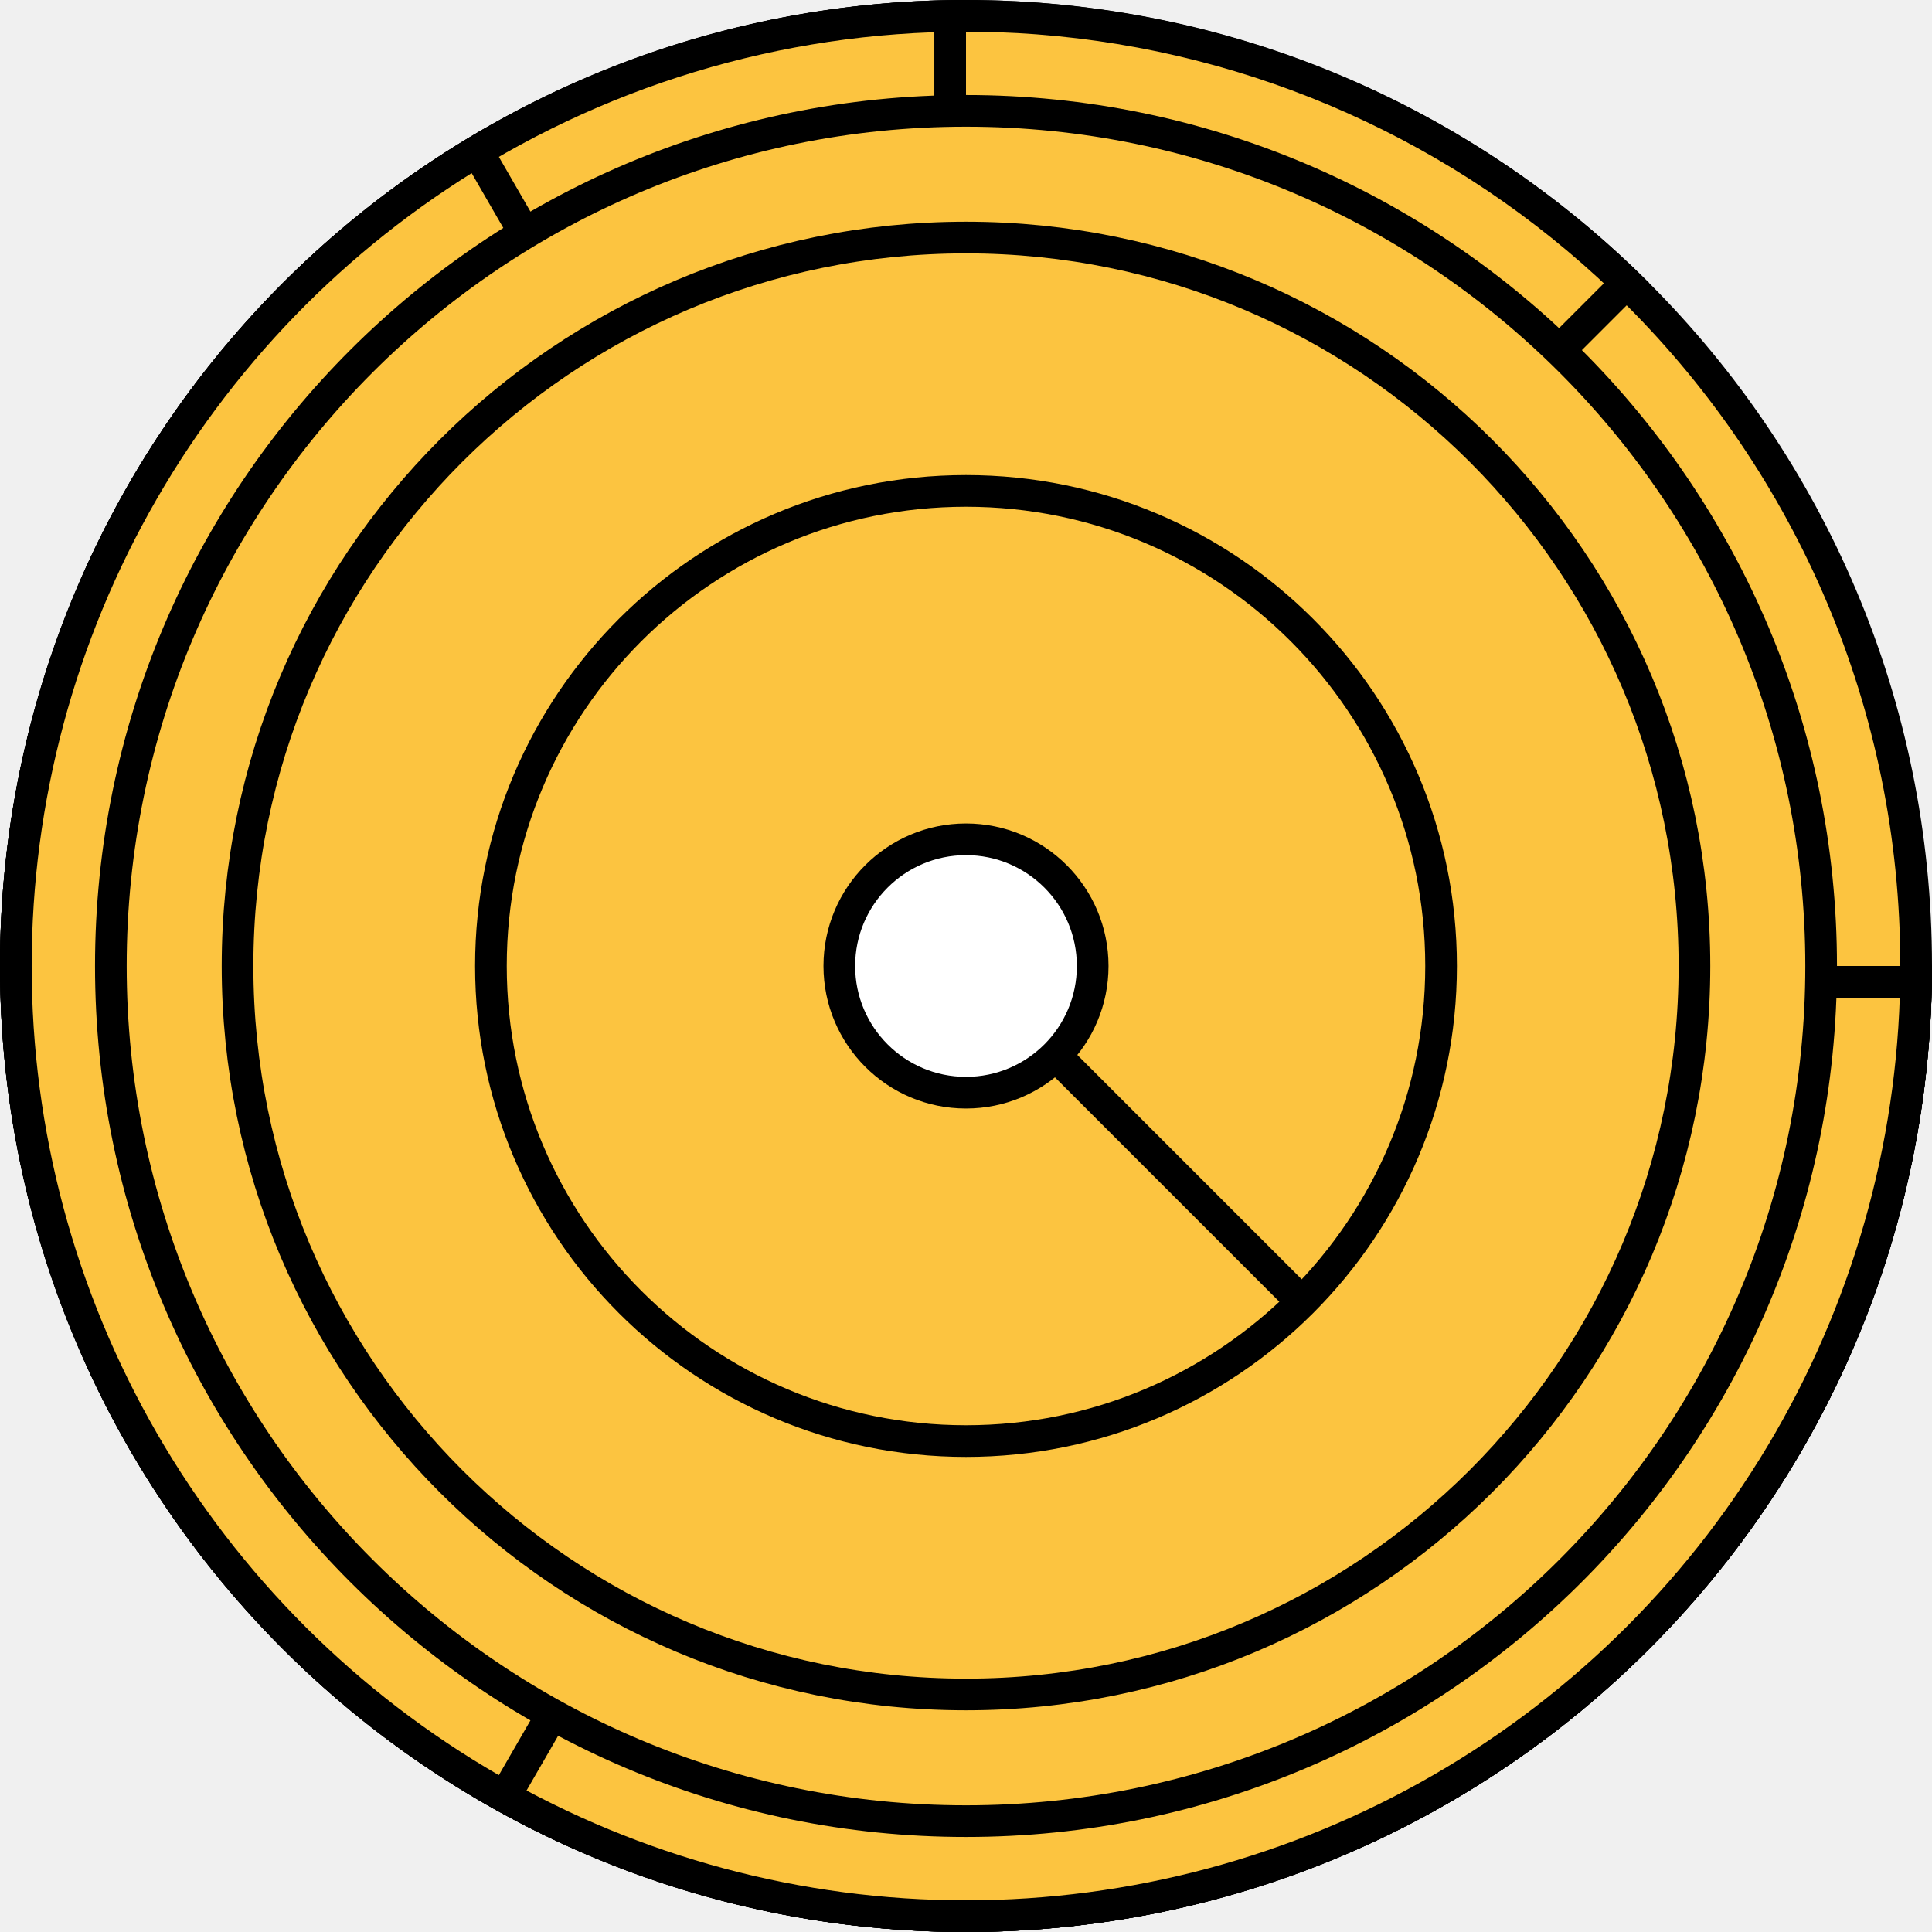
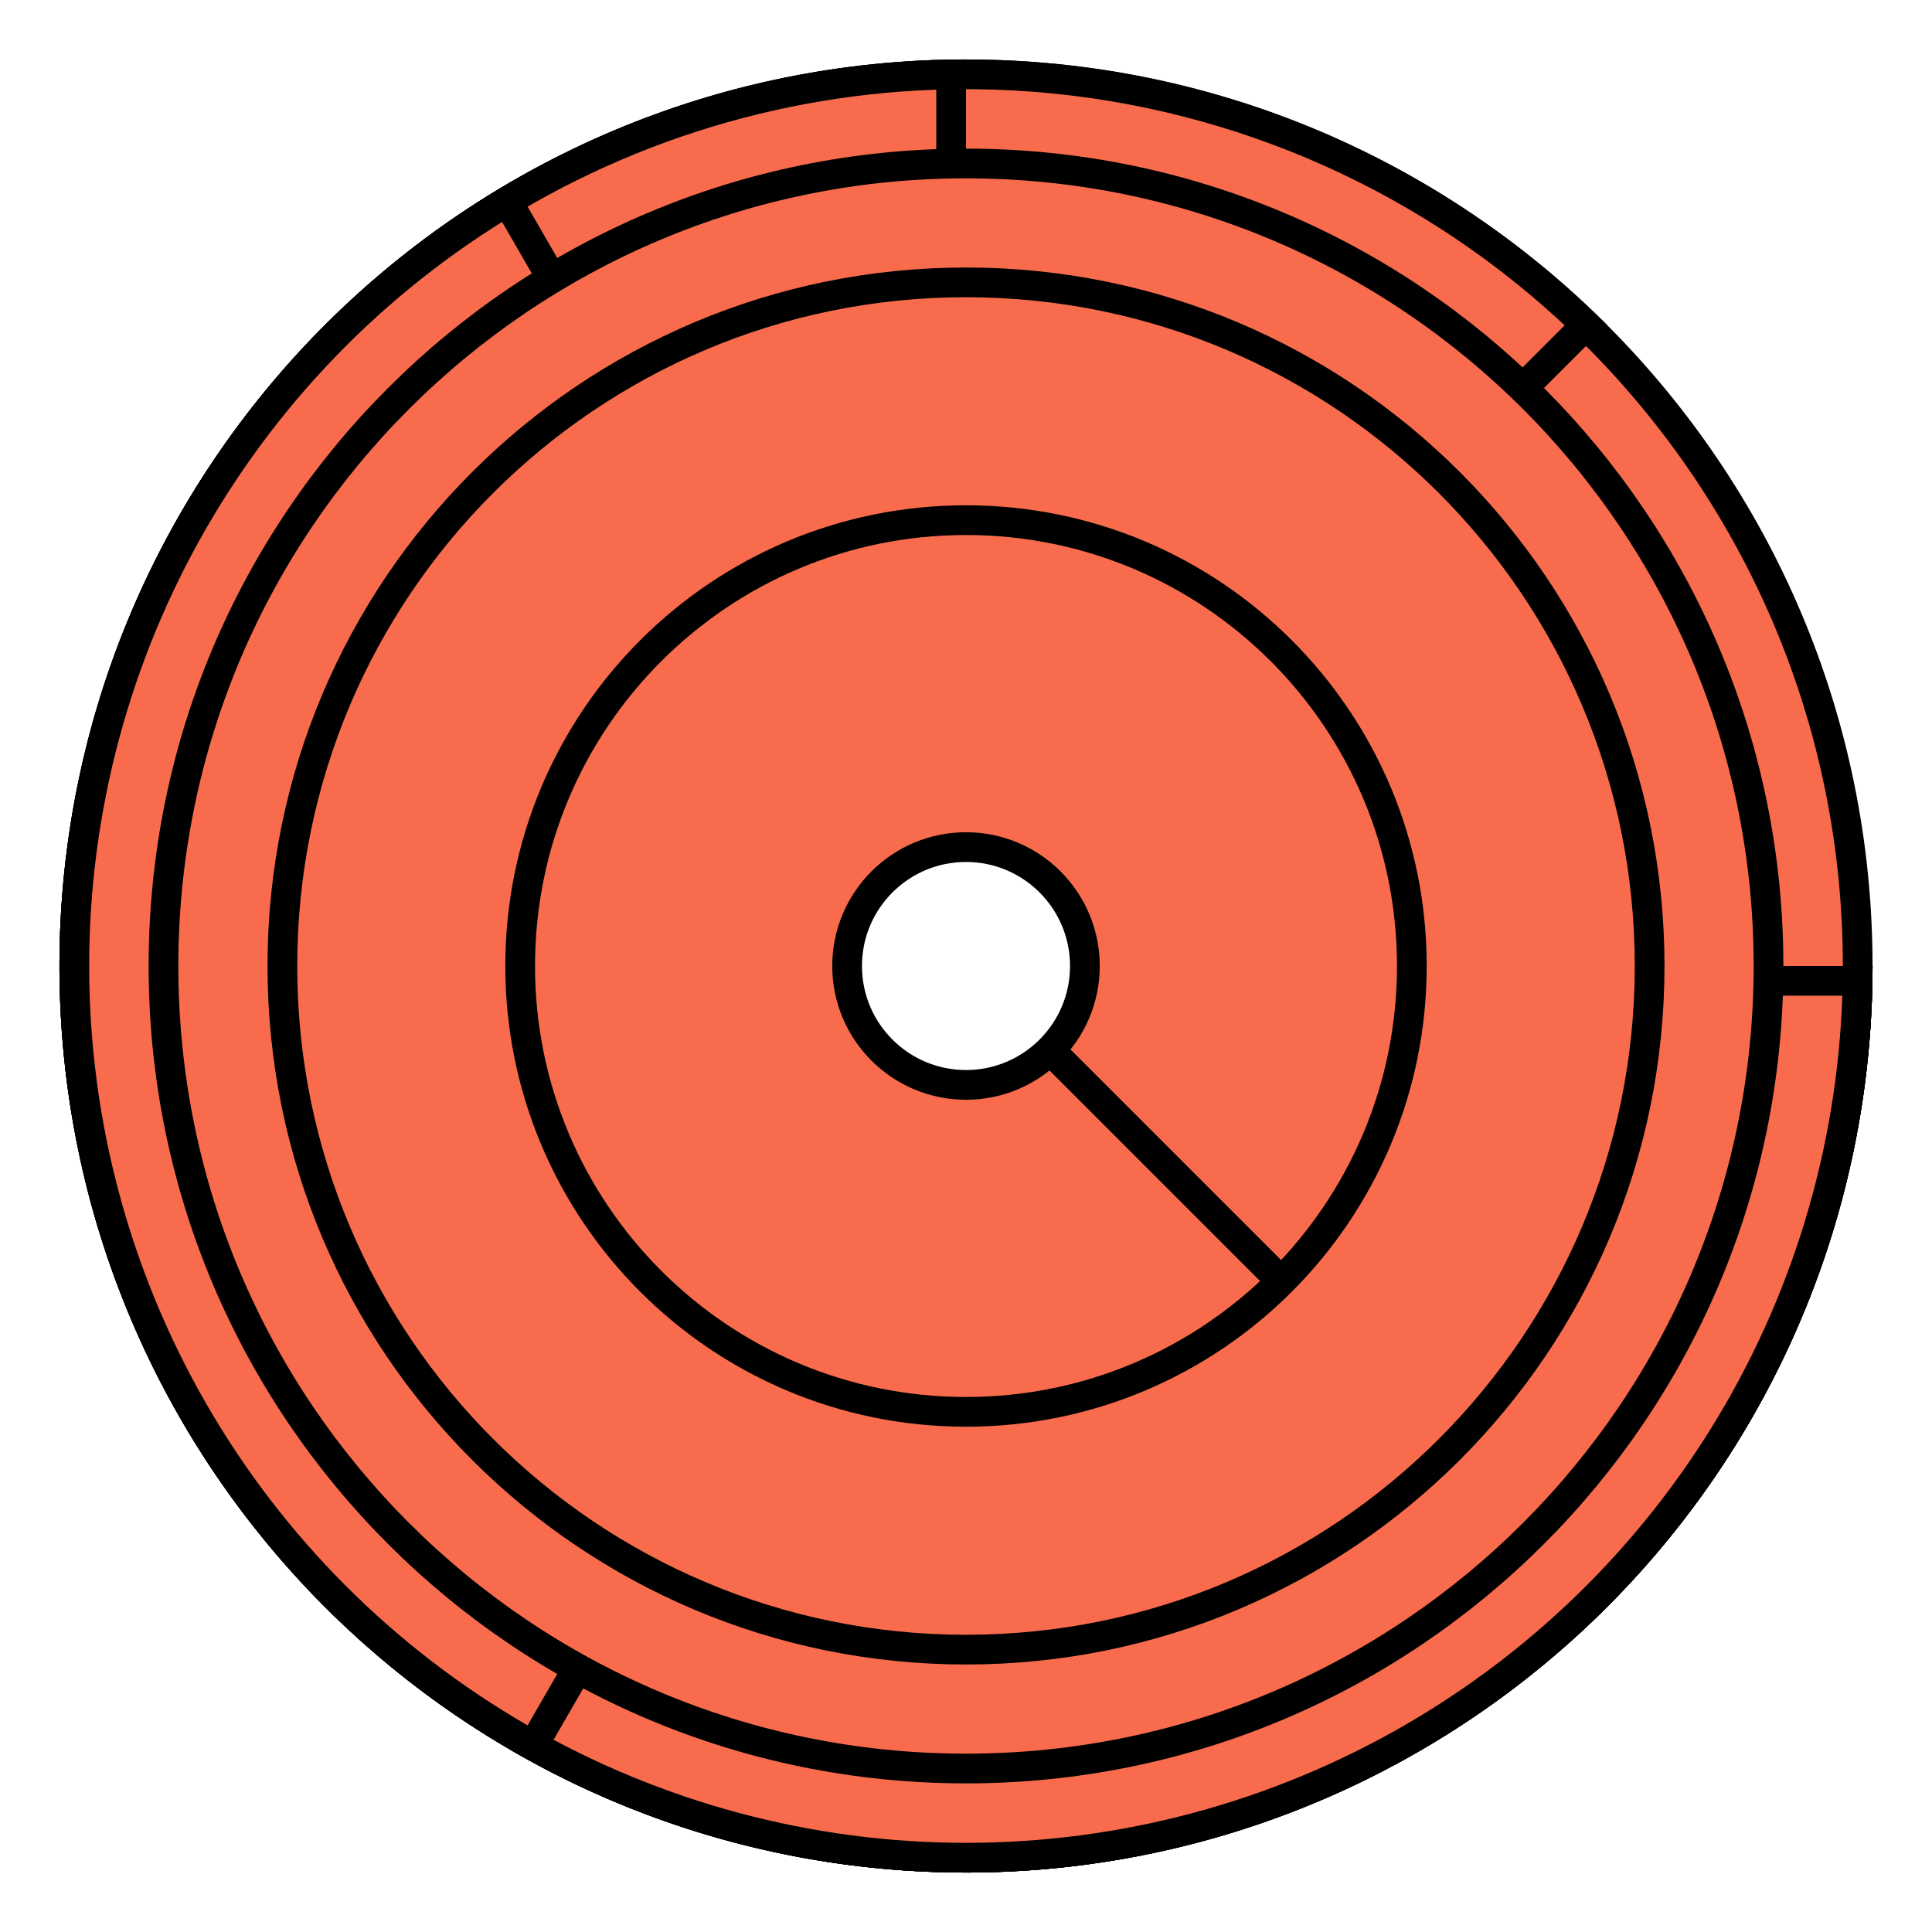
- <svg xmlns="http://www.w3.org/2000/svg" width="61" height="61" viewBox="0 0 61 61" fill="none">
-   <circle cx="30.5" cy="30.5" r="30" fill="#FCC440" stroke="black" />
+ <svg xmlns="http://www.w3.org/2000/svg" width="65" height="65" viewBox="0 0 65 65" fill="none">
+   <rect width="65" height="65" fill="white" />
+   <circle cx="32.5" cy="32.5" r="30" fill="#F86C4D" stroke="black" />
  <mask id="path-2-inside-1" fill="white">
-     <path d="M61 30.5C61 37.556 58.553 44.394 54.077 49.849C49.6 55.304 43.371 59.037 36.45 60.414C29.529 61.791 22.346 60.725 16.122 57.399C9.899 54.072 5.022 48.691 2.322 42.172C-0.379 35.653 -0.735 28.399 1.313 21.646C3.362 14.894 7.688 9.06 13.555 5.14C19.422 1.22 26.467 -0.545 33.489 0.147C40.512 0.839 47.077 3.944 52.067 8.933L30.5 30.5H61Z" />
+     <path d="M63 32.5C63 39.556 60.553 46.394 56.077 51.849C51.6 57.304 45.371 61.037 38.45 62.414C31.529 63.791 24.346 62.725 18.122 59.399C11.899 56.072 7.022 50.691 4.322 44.172C1.621 37.653 1.265 30.399 3.313 23.646C5.362 16.894 9.688 11.06 15.555 7.14C21.422 3.22 28.467 1.455 35.489 2.147C42.512 2.839 49.077 5.944 54.067 10.933L32.5 32.5H63Z" />
  </mask>
-   <path d="M61 30.5C61 37.556 58.553 44.394 54.077 49.849C49.6 55.304 43.371 59.037 36.45 60.414C29.529 61.791 22.346 60.725 16.122 57.399C9.899 54.072 5.022 48.691 2.322 42.172C-0.379 35.653 -0.735 28.399 1.313 21.646C3.362 14.894 7.688 9.06 13.555 5.14C19.422 1.22 26.467 -0.545 33.489 0.147C40.512 0.839 47.077 3.944 52.067 8.933L30.5 30.5H61Z" fill="#FCC440" stroke="black" stroke-width="2" mask="url(#path-2-inside-1)" />
+   <path d="M63 32.5C63 39.556 60.553 46.394 56.077 51.849C51.6 57.304 45.371 61.037 38.45 62.414C31.529 63.791 24.346 62.725 18.122 59.399C11.899 56.072 7.022 50.691 4.322 44.172C1.621 37.653 1.265 30.399 3.313 23.646C5.362 16.894 9.688 11.06 15.555 7.14C21.422 3.22 28.467 1.455 35.489 2.147C42.512 2.839 49.077 5.944 54.067 10.933L32.5 32.5H63Z" fill="#F86C4D" stroke="black" stroke-width="2" mask="url(#path-2-inside-1)" />
  <mask id="path-3-inside-2" fill="white">
-     <path d="M61 30.5C61 36.532 59.211 42.429 55.86 47.445C52.508 52.461 47.745 56.37 42.172 58.678C36.599 60.987 30.466 61.591 24.55 60.414C18.633 59.237 13.199 56.332 8.933 52.067C4.668 47.801 1.763 42.367 0.586 36.45C-0.591 30.534 0.013 24.401 2.322 18.828C4.63 13.255 8.539 8.492 13.555 5.14C18.571 1.789 24.468 -7.19348e-08 30.5 0V30.5H61Z" />
+     <path d="M63 32.5C63 38.532 61.211 44.429 57.86 49.445C54.508 54.461 49.745 58.37 44.172 60.678C38.599 62.987 32.466 63.591 26.55 62.414C20.633 61.237 15.199 58.332 10.933 54.067C6.668 49.801 3.763 44.367 2.586 38.45C1.409 32.534 2.013 26.401 4.322 20.828C6.63 15.255 10.539 10.492 15.555 7.14C20.571 3.789 26.468 2 32.5 2L32.5 32.5H63Z" />
  </mask>
-   <path d="M61 30.5C61 36.532 59.211 42.429 55.86 47.445C52.508 52.461 47.745 56.37 42.172 58.678C36.599 60.987 30.466 61.591 24.55 60.414C18.633 59.237 13.199 56.332 8.933 52.067C4.668 47.801 1.763 42.367 0.586 36.45C-0.591 30.534 0.013 24.401 2.322 18.828C4.63 13.255 8.539 8.492 13.555 5.14C18.571 1.789 24.468 -7.19348e-08 30.5 0V30.5H61Z" fill="#FCC440" stroke="black" stroke-width="2" mask="url(#path-3-inside-2)" />
+   <path d="M63 32.5C63 38.532 61.211 44.429 57.86 49.445C54.508 54.461 49.745 58.37 44.172 60.678C38.599 62.987 32.466 63.591 26.55 62.414C20.633 61.237 15.199 58.332 10.933 54.067C6.668 49.801 3.763 44.367 2.586 38.45C1.409 32.534 2.013 26.401 4.322 20.828C6.63 15.255 10.539 10.492 15.555 7.14C20.571 3.789 26.468 2 32.5 2L32.5 32.5H63Z" fill="#F86C4D" stroke="black" stroke-width="2" mask="url(#path-3-inside-2)" />
  <mask id="path-4-inside-3" fill="white">
-     <path d="M61 30.5C61 35.854 59.591 41.113 56.914 45.75C54.237 50.387 50.387 54.237 45.75 56.914C41.113 59.591 35.854 61 30.5 61C25.146 61 19.887 59.591 15.25 56.914C10.613 54.237 6.763 50.387 4.086 45.75C1.409 41.113 -4.6805e-07 35.854 0 30.5C4.6805e-07 25.146 1.409 19.887 4.086 15.25C6.763 10.613 10.613 6.763 15.25 4.086L30.5 30.5H61Z" />
+     <path d="M63 32.5C63 37.854 61.591 43.113 58.914 47.75C56.237 52.387 52.387 56.237 47.75 58.914C43.113 61.591 37.854 63 32.5 63C27.146 63 21.887 61.591 17.25 58.914C12.613 56.237 8.763 52.387 6.086 47.75C3.409 43.113 2 37.854 2 32.5C2 27.146 3.409 21.887 6.086 17.25C8.763 12.613 12.613 8.763 17.25 6.086L32.5 32.5H63Z" />
  </mask>
-   <path d="M61 30.5C61 35.854 59.591 41.113 56.914 45.75C54.237 50.387 50.387 54.237 45.75 56.914C41.113 59.591 35.854 61 30.5 61C25.146 61 19.887 59.591 15.25 56.914C10.613 54.237 6.763 50.387 4.086 45.75C1.409 41.113 -4.6805e-07 35.854 0 30.5C4.6805e-07 25.146 1.409 19.887 4.086 15.25C6.763 10.613 10.613 6.763 15.25 4.086L30.5 30.5H61Z" fill="#FCC440" stroke="black" stroke-width="2" mask="url(#path-4-inside-3)" />
+   <path d="M63 32.5C63 37.854 61.591 43.113 58.914 47.75C56.237 52.387 52.387 56.237 47.75 58.914C43.113 61.591 37.854 63 32.5 63C27.146 63 21.887 61.591 17.25 58.914C12.613 56.237 8.763 52.387 6.086 47.75C3.409 43.113 2 37.854 2 32.5C2 27.146 3.409 21.887 6.086 17.25C8.763 12.613 12.613 8.763 17.25 6.086L32.5 32.5H63Z" fill="#F86C4D" stroke="black" stroke-width="2" mask="url(#path-4-inside-3)" />
  <mask id="path-5-inside-4" fill="white">
-     <path d="M61 30.5C61 35.854 59.591 41.113 56.914 45.75C54.237 50.387 50.387 54.237 45.75 56.914C41.113 59.591 35.854 61 30.5 61C25.146 61 19.887 59.591 15.25 56.914L30.5 30.5H61Z" />
+     <path d="M63 32.5C63 37.854 61.591 43.113 58.914 47.75C56.237 52.387 52.387 56.237 47.75 58.914C43.113 61.591 37.854 63 32.5 63C27.146 63 21.887 61.591 17.25 58.914L32.5 32.5H63Z" />
  </mask>
-   <path d="M61 30.5C61 35.854 59.591 41.113 56.914 45.75C54.237 50.387 50.387 54.237 45.75 56.914C41.113 59.591 35.854 61 30.5 61C25.146 61 19.887 59.591 15.25 56.914L30.5 30.5H61Z" fill="#FCC440" stroke="black" stroke-width="2" mask="url(#path-5-inside-4)" />
-   <circle cx="30.5" cy="30.5" r="27" fill="#FCC440" stroke="black" />
-   <circle cx="30.5" cy="30.5" r="23" fill="#FCC440" stroke="black" />
-   <circle cx="30.5" cy="30.5" r="15" fill="#FCC440" stroke="black" />
-   <circle cx="30.5" cy="30.5" r="4" fill="white" stroke="black" />
-   <rect x="33" y="33.707" width="1" height="10.626" transform="rotate(-45 33 33.707)" fill="black" />
+   <path d="M63 32.5C63 37.854 61.591 43.113 58.914 47.75C56.237 52.387 52.387 56.237 47.75 58.914C43.113 61.591 37.854 63 32.5 63C27.146 63 21.887 61.591 17.25 58.914L32.5 32.5H63Z" fill="#F86C4D" stroke="black" stroke-width="2" mask="url(#path-5-inside-4)" />
+   <circle cx="32.5" cy="32.5" r="27" fill="#F86C4D" stroke="black" />
+   <circle cx="32.5" cy="32.5" r="23" fill="#F86C4D" stroke="black" />
+   <circle cx="32.5" cy="32.5" r="15" fill="#F86C4D" stroke="black" />
+   <circle cx="32.5" cy="32.5" r="4" fill="white" stroke="black" />
+   <rect x="35" y="35.707" width="1" height="10.626" transform="rotate(-45 35 35.707)" fill="black" />
</svg>
